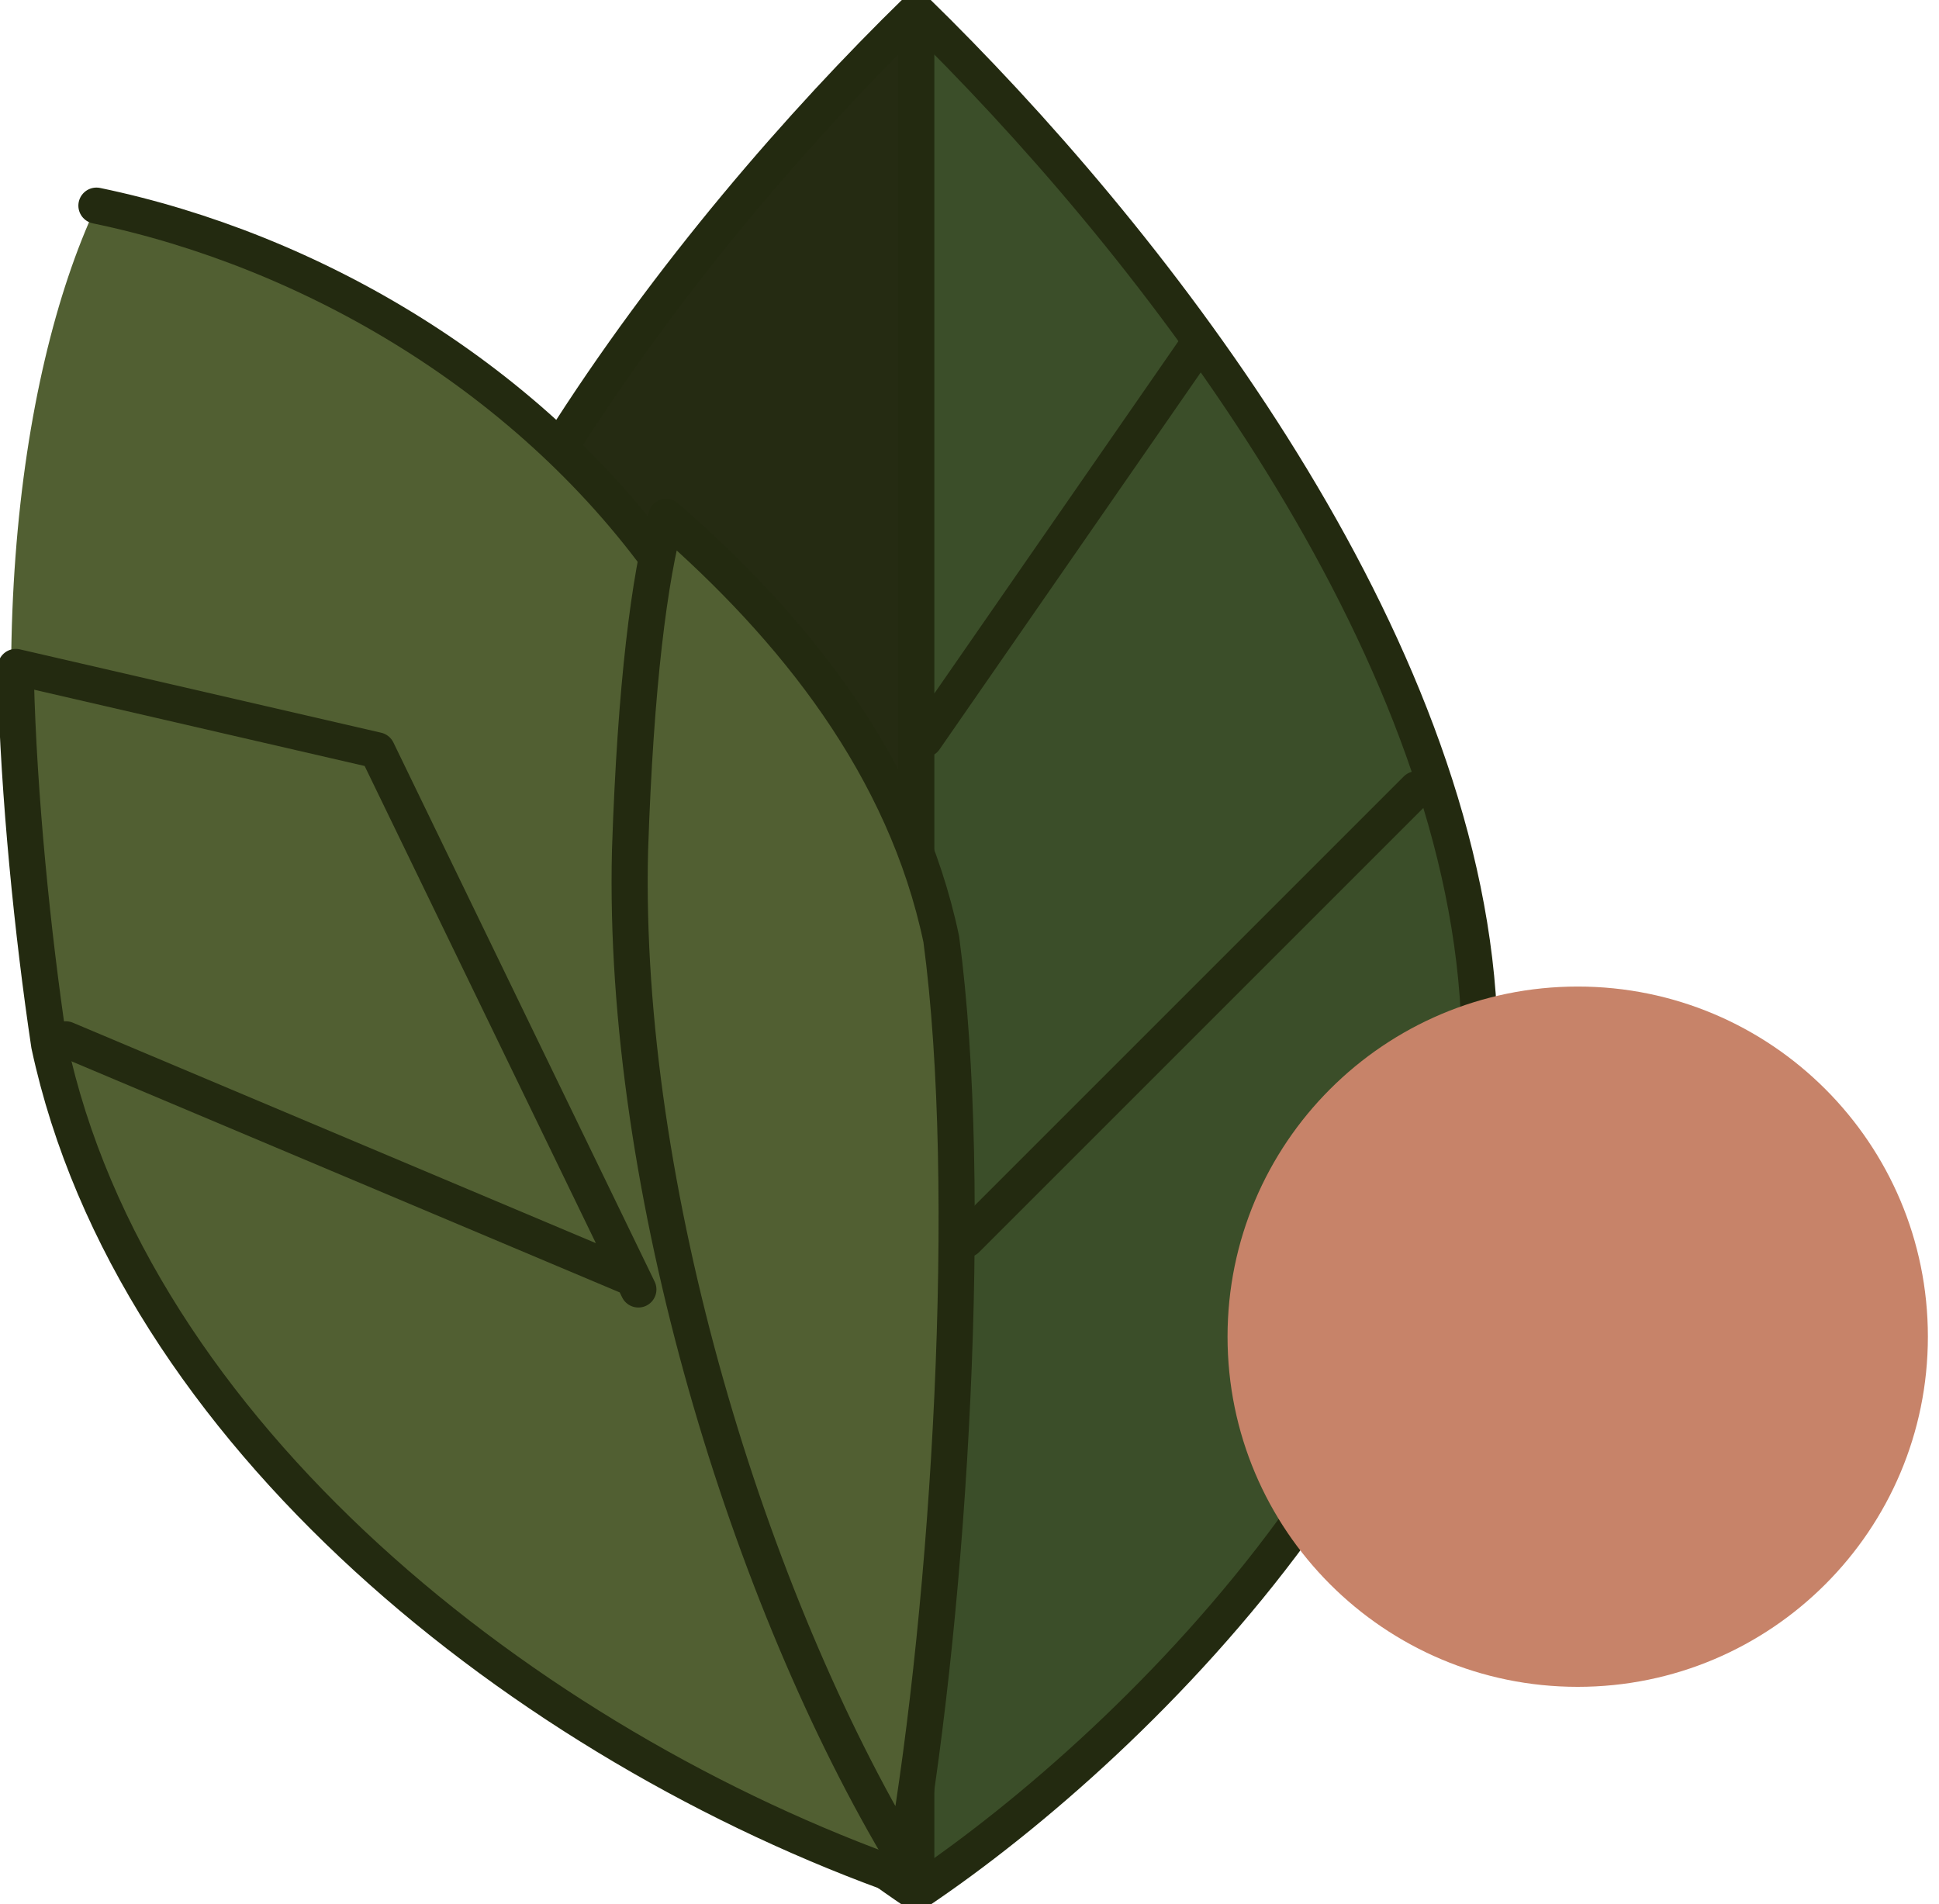
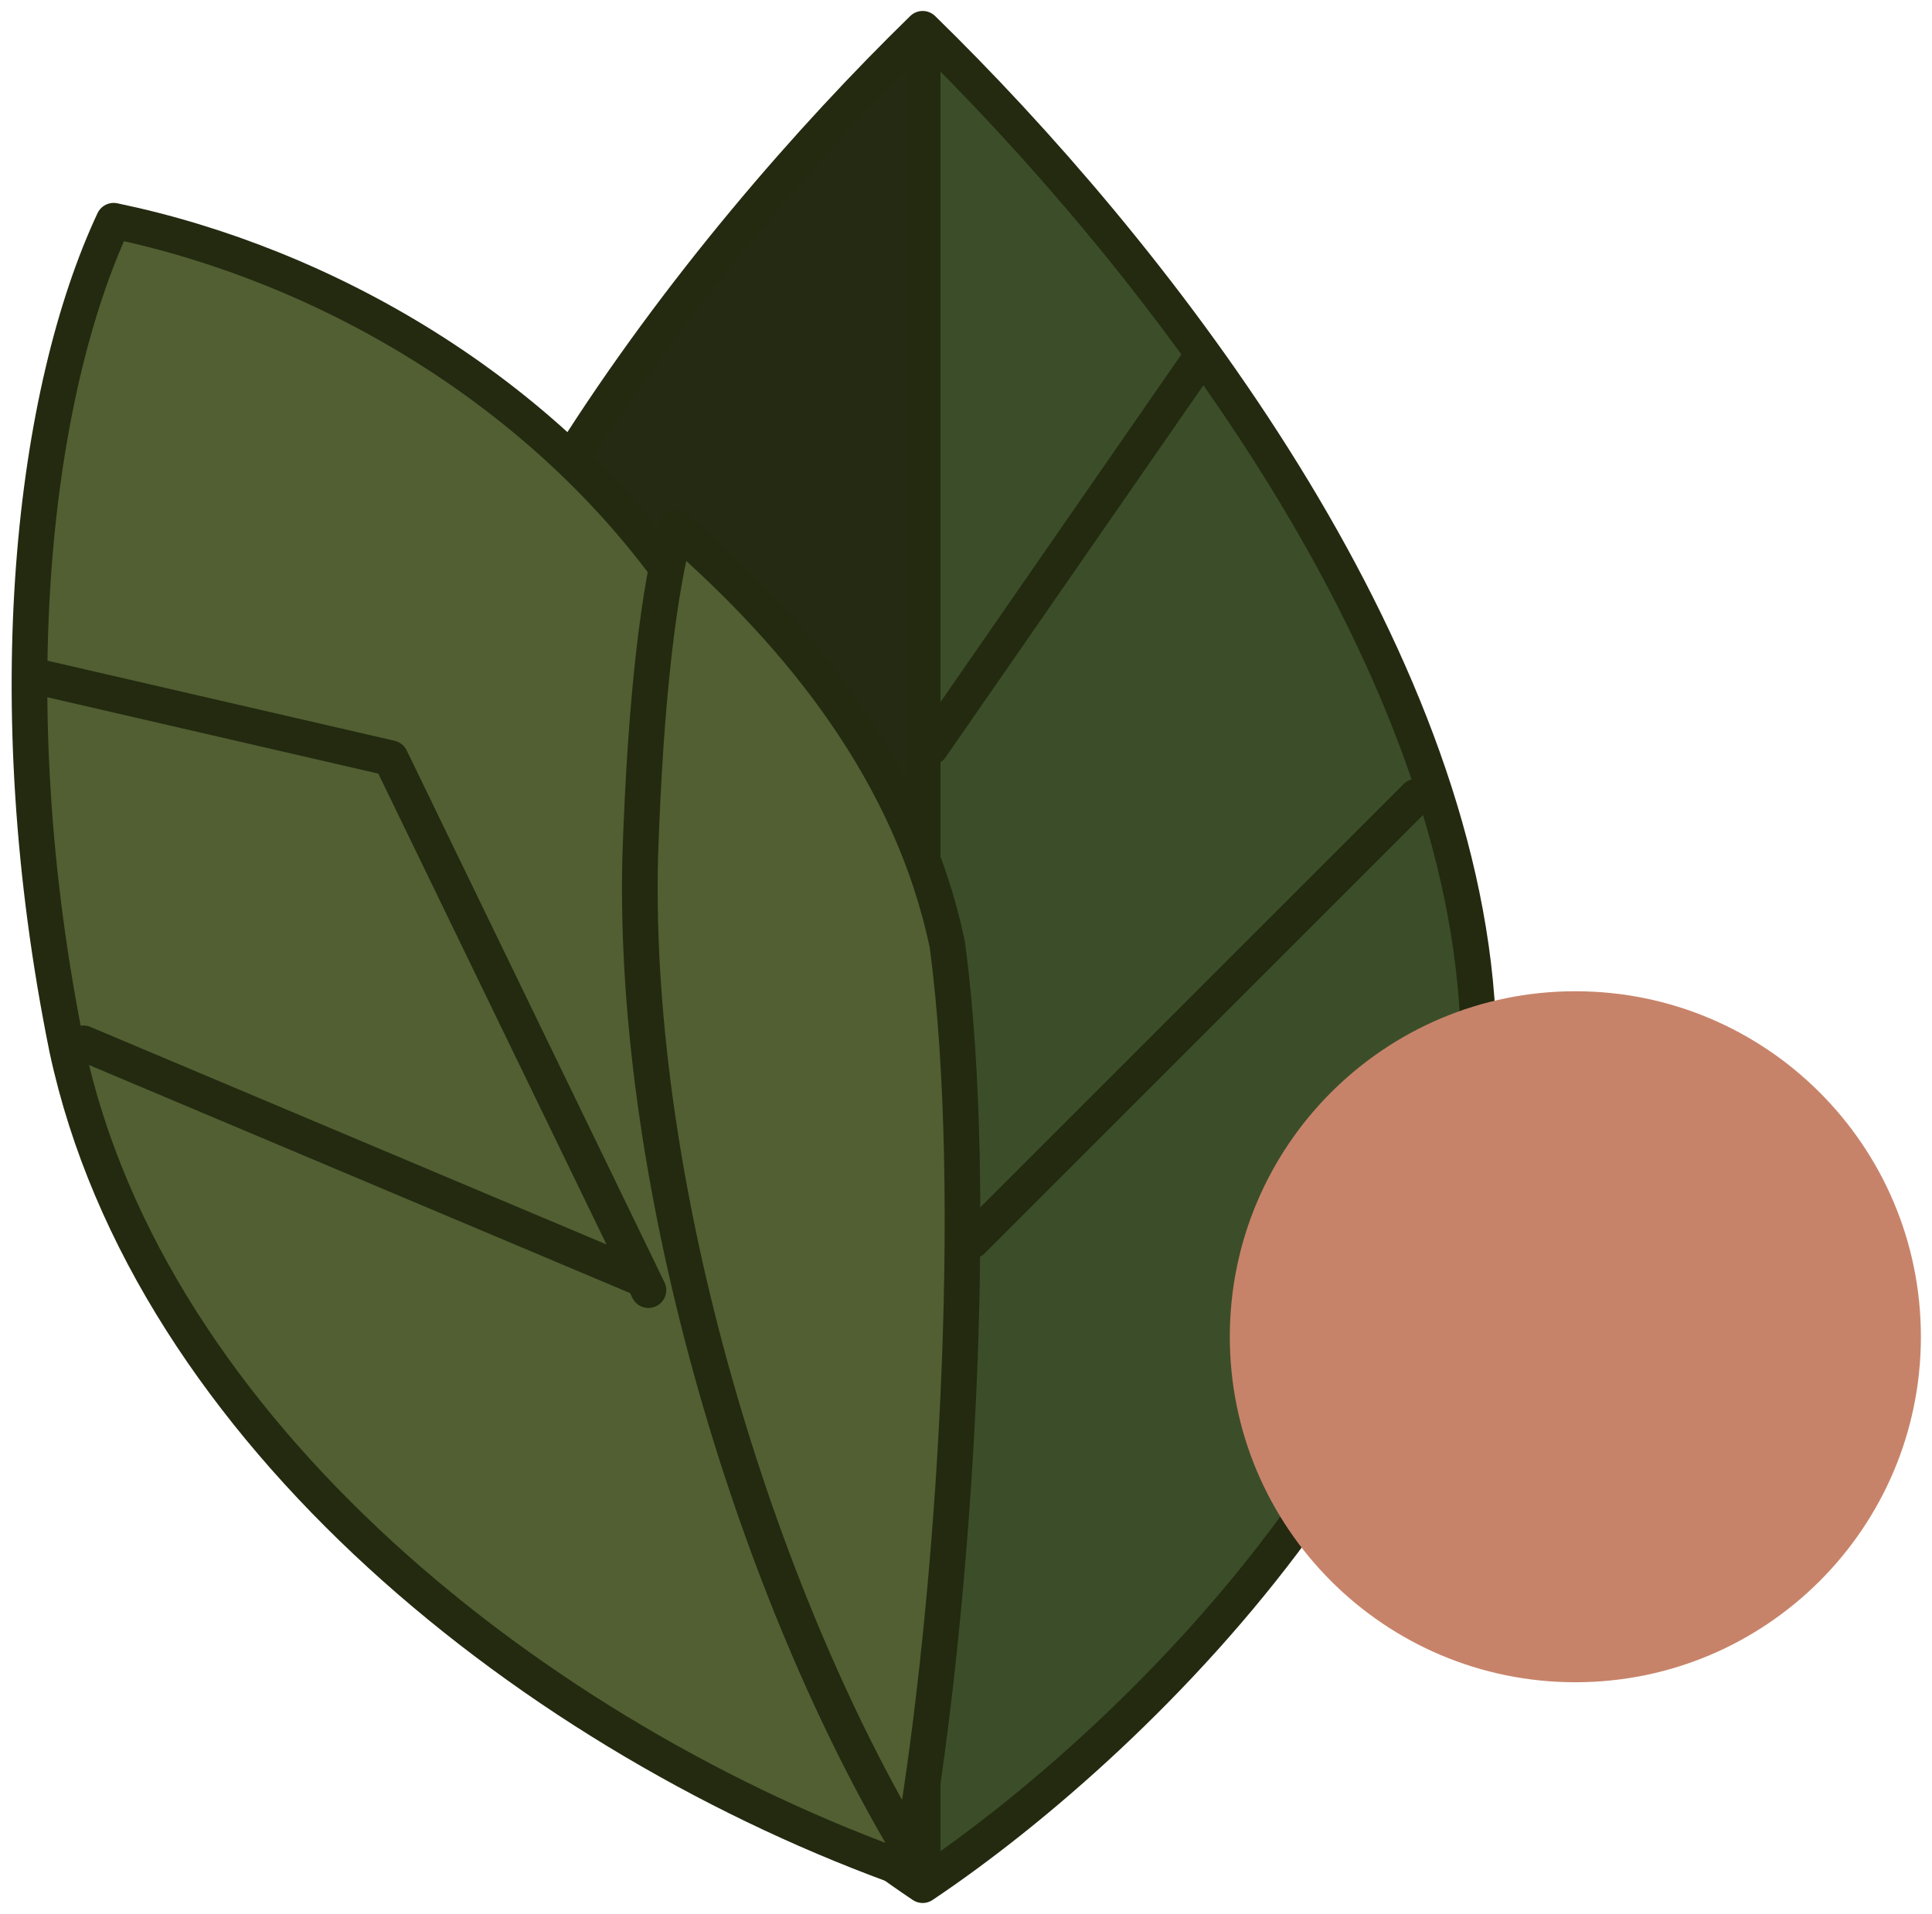
- <svg xmlns="http://www.w3.org/2000/svg" viewBox="60.3 24 697.7 685">
+ <svg xmlns="http://www.w3.org/2000/svg" viewBox="53.55 17.5 704.5 698">
  <path d="M390 705C472 650 602 520 592 382C582 248 472 108 390 28C308 108 198 248 188 382C178 520 308 650 390 705Z" fill="#3b4e29" />
  <path d="M390 705C308 650 178 520 188 382C198 248 308 108 390 28Z" fill="#252b12" />
  <path d="M390 40V700M393 290L490 150M408 470L570 308" fill="none" stroke="#232a10" stroke-width="13" stroke-linejoin="round" stroke-linecap="round" />
  <path d="M390 705C472 650 602 520 592 382C582 248 472 108 390 28C308 108 198 248 188 382C178 520 308 650 390 705Z" fill="none" stroke="#232a10" stroke-width="13" stroke-linejoin="round" stroke-linecap="round" />
-   <path d="M386 700C250 652 108 540 78 400C52 272 66 160 95 98C172 114 252 160 302 232C342 302 382 500 386 700Z" fill="#515f32" />
-   <path d="M66 268C67 310 72 360 78 400C108 540 250 652 386 700M95 98C172 114 252 160 302 232C342 302 382 500 386 700" fill="none" stroke="#232a10" stroke-width="13" stroke-linejoin="round" stroke-linecap="round" />
+   <path d="M386 700C250 652 108 540 78 400C52 272 66 160 95 98C172 114 252 160 302 232C342 302 382 500 386 700Z" fill="#515f32" stroke="#232a10" stroke-width="13" stroke-linejoin="round" stroke-linecap="round" />
  <path d="M66 264L196 294L290 488M84 398L288 484" fill="none" stroke="#232a10" stroke-width="13" stroke-linejoin="round" stroke-linecap="round" />
  <path d="M386 693C330 600 284 452 287 330C289 270 294 232 300 210C346 250 386 300 399 362C411 452 402 600 386 693Z" fill="#515f32" stroke="#232a10" stroke-width="13" stroke-linejoin="round" stroke-linecap="round" />
  <circle cx="628" cy="505" r="126" fill="#c78369" />
</svg>
